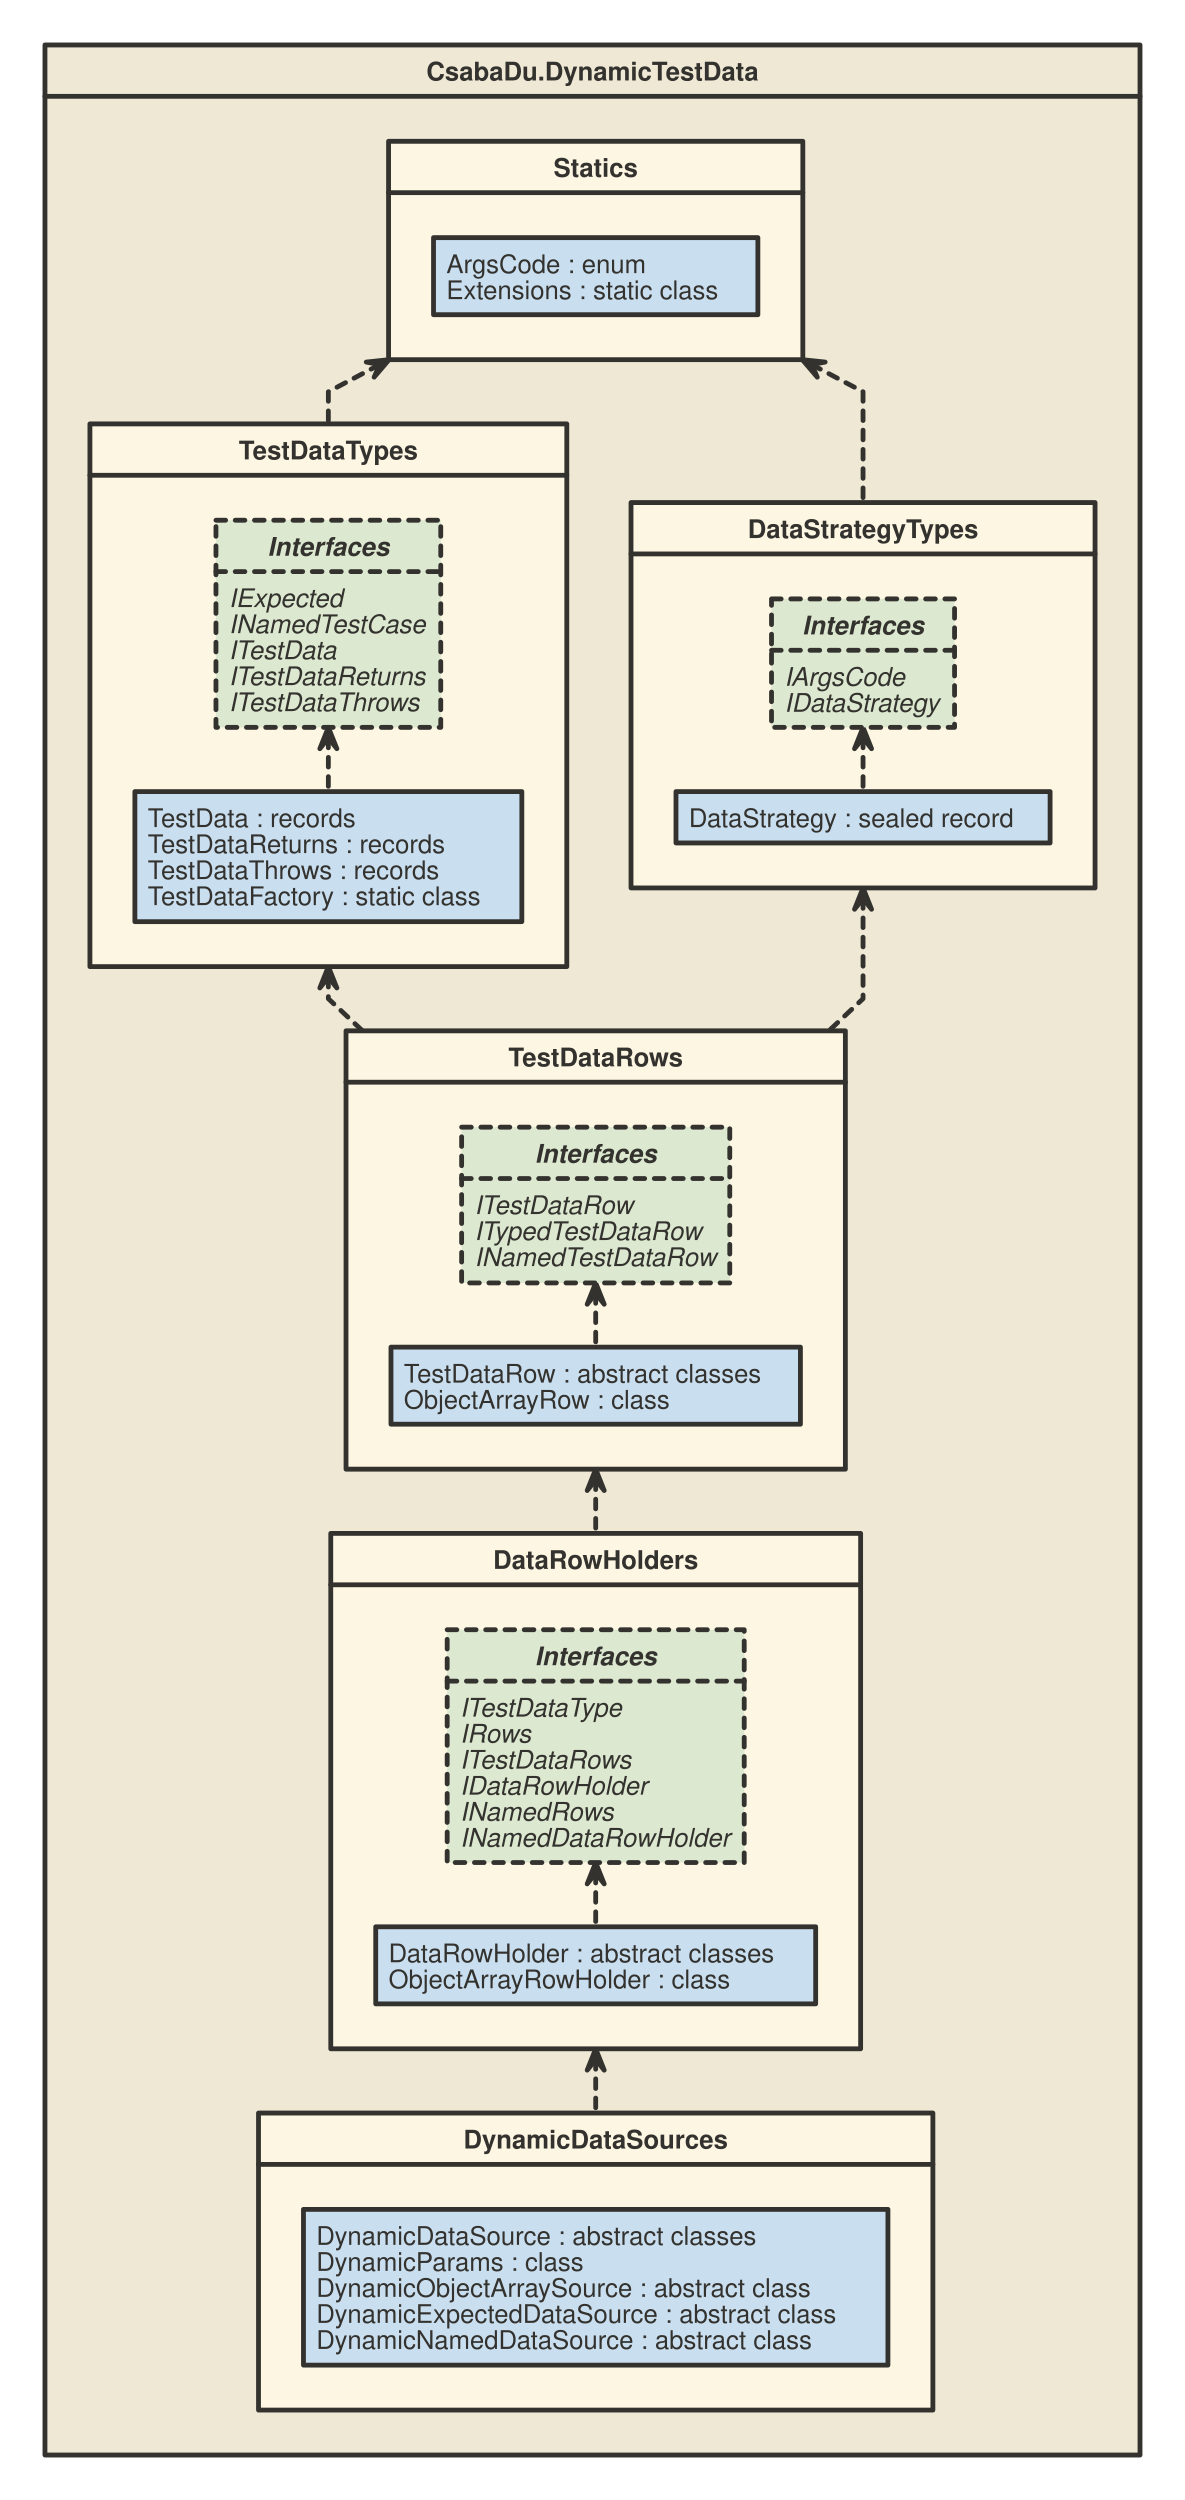
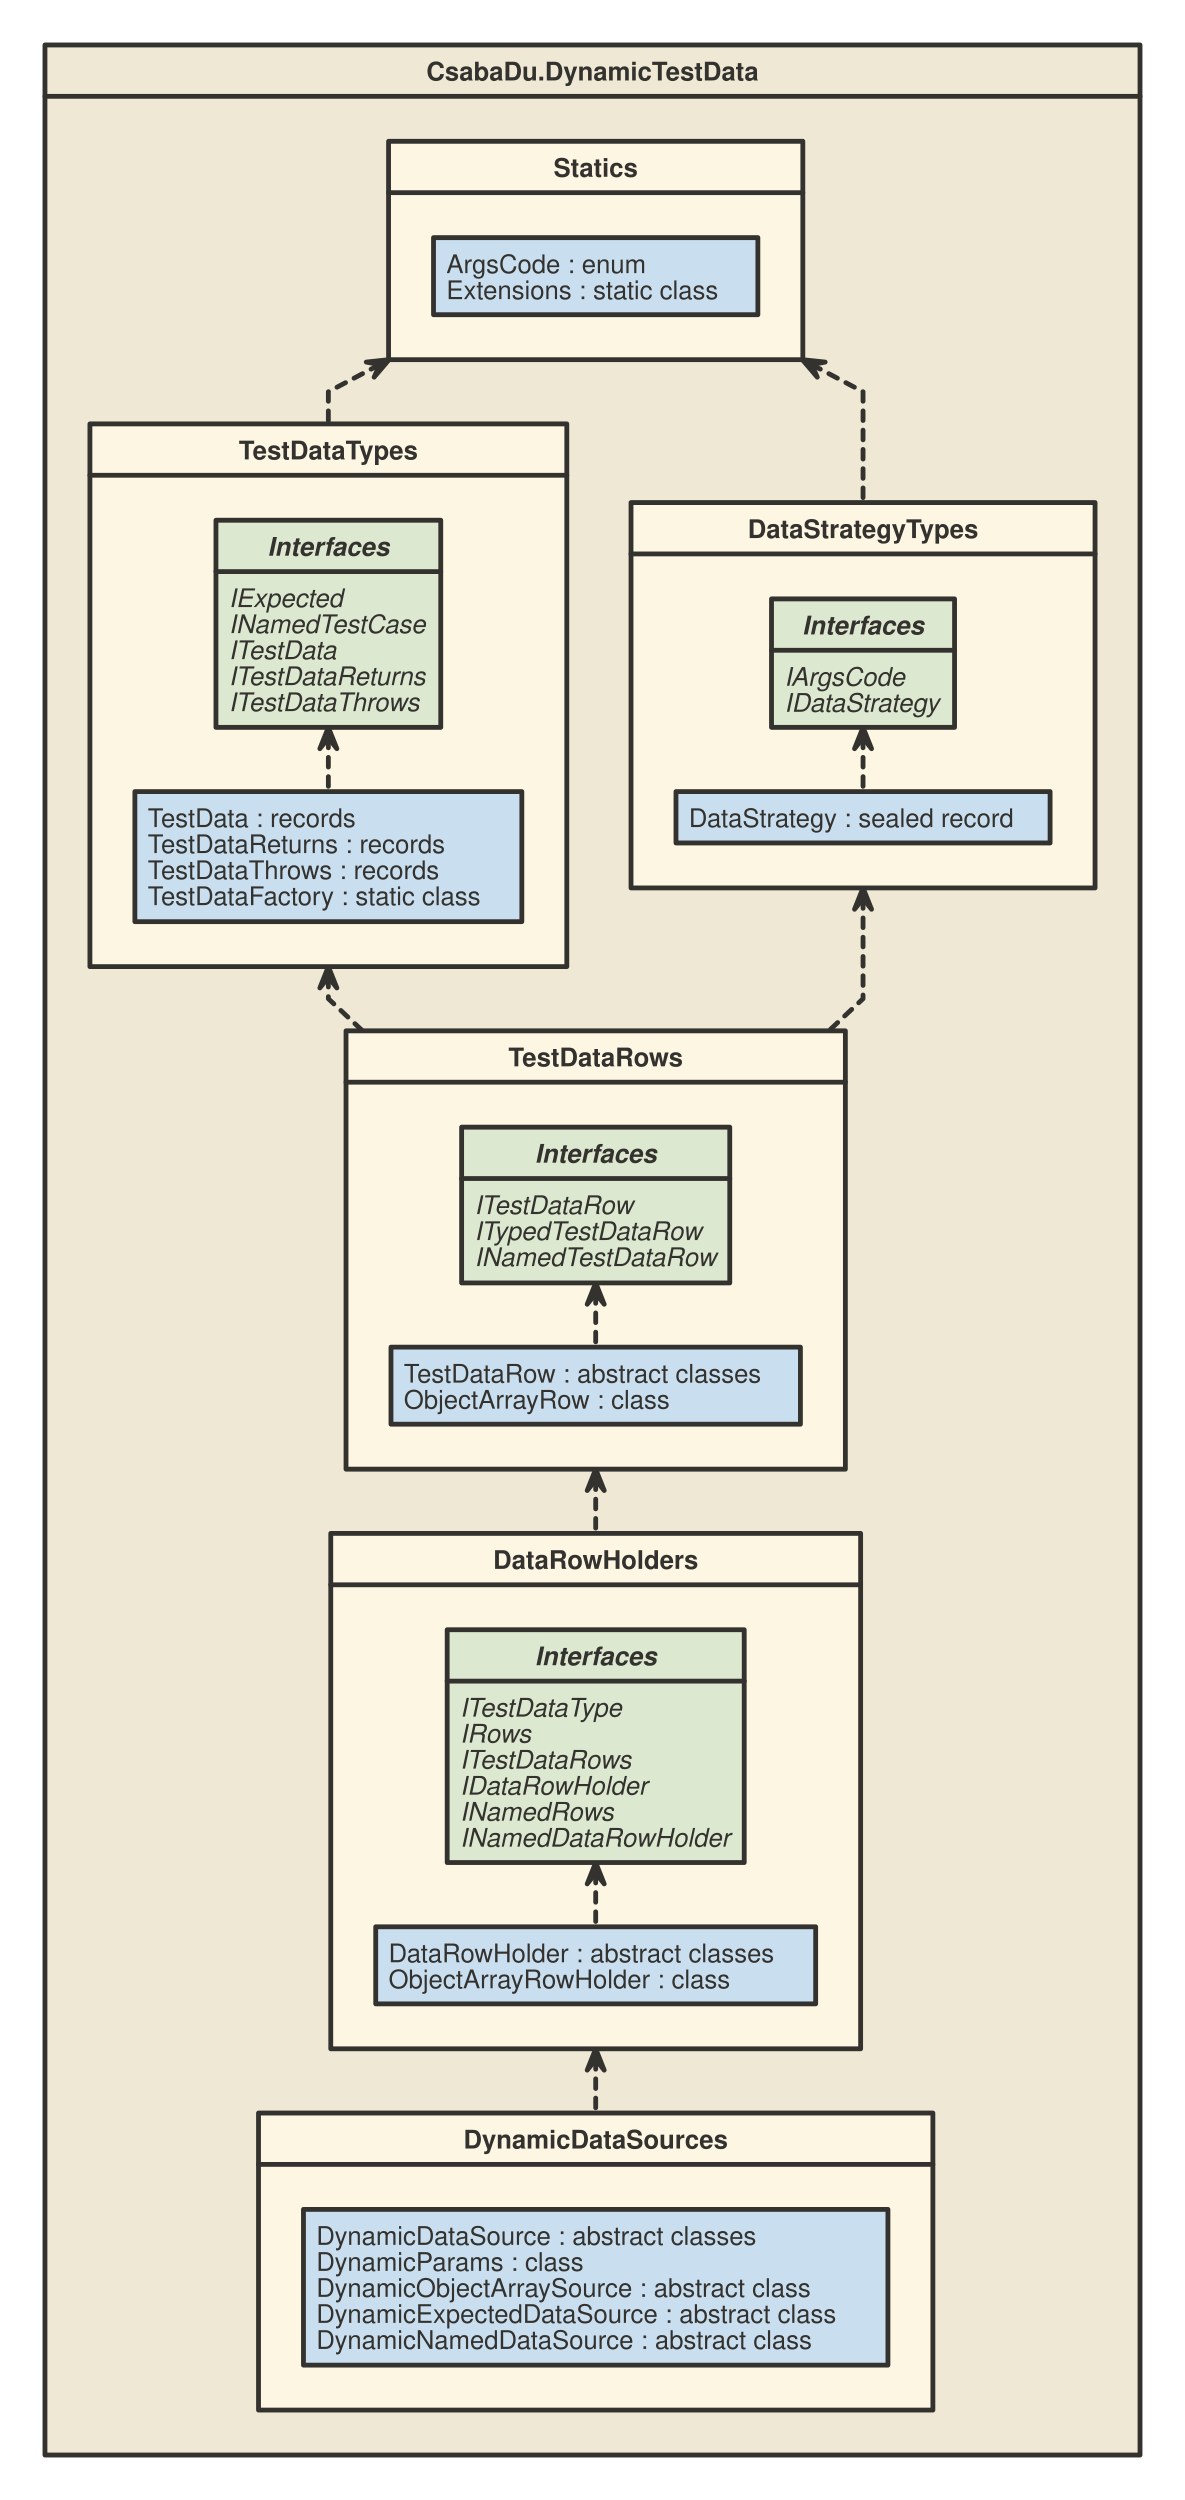
<svg xmlns="http://www.w3.org/2000/svg" version="1.1" baseProfile="full" width="738.0" height="1557.0" viewBox="0 0 738 1557">
  <g stroke-width="1.0" text-align="left" font="12pt Helvetica, Arial, sans-serif" font-size="12pt" font-family="Helvetica" font-weight="bold" font-style="normal">
    <g font-family="Helvetica" font-size="12pt" font-weight="bold" font-style="normal" stroke-width="3.0" stroke-linejoin="round" stroke-linecap="round" stroke="#33322E">
      <g stroke="transparent" fill="transparent">
        <rect x="0.0" y="0.0" height="1557.0" width="738.0" stroke="none" />
      </g>
      <g transform="translate(8, 8)" fill="#33322E">
        <g transform="translate(20, 20)">
          <g data-name="CsabaDu.DynamicTestData">
            <g fill="#eee8d5" stroke="#33322E" data-name="CsabaDu.DynamicTestData">
              <rect x="0.0" y="0.0" height="1501.0" width="682.0" data-name="CsabaDu.DynamicTestData" />
              <path d="M0.0 32.0 L682.0 32.0" fill="none" data-name="CsabaDu.DynamicTestData" />
            </g>
            <g transform="translate(0, 0)" font-family="Helvetica" font-size="12pt" font-weight="bold" font-style="normal" data-name="CsabaDu.DynamicTestData" data-compartment="0">
              <g transform="translate(8, 8)" fill="#33322E" text-align="center" data-name="CsabaDu.DynamicTestData" data-compartment="0">
                <text x="333.0" y="14.1" stroke="none" text-anchor="middle" data-name="CsabaDu.DynamicTestData" data-compartment="0">CsabaDu.DynamicTestData</text>
              </g>
            </g>
            <g transform="translate(0, 32)" font-family="Helvetica" font-size="12pt" font-weight="normal" font-style="normal" data-name="CsabaDu.DynamicTestData" data-compartment="1">
              <g transform="translate(8, 8)" fill="#33322E" data-name="CsabaDu.DynamicTestData" data-compartment="1">
                <g transform="translate(20, 20)" fill="#33322E" font-family="Helvetica" font-size="12pt" font-weight="normal" font-style="normal" data-name="CsabaDu.DynamicTestData" data-compartment="1">
                  <g stroke-dasharray="6 6" data-name="CsabaDu.DynamicTestData" data-compartment="1">
                    <path d="M180.4 139.1 L148.5 156 L148.5 176 L148.5 176.0 " fill="none" data-name="CsabaDu.DynamicTestData" data-compartment="1" />
                  </g>
                  <path d="M177.0 146.9 L180.4 139.1 L172.1 137.5 L186.3 136.0 Z" data-name="CsabaDu.DynamicTestData" data-compartment="1" />
                  <g stroke-dasharray="6 6" data-name="CsabaDu.DynamicTestData" data-compartment="1">
                    <path d="M148.5 520.7 L148.5 534 L169.778 554 L169.8 554.0 " fill="none" data-name="CsabaDu.DynamicTestData" data-compartment="1" />
                  </g>
                  <path d="M153.8 527.3 L148.5 520.7 L143.2 527.3 L148.5 514.0 Z" data-name="CsabaDu.DynamicTestData" data-compartment="1" />
                  <g stroke-dasharray="6 6" data-name="CsabaDu.DynamicTestData" data-compartment="1">
                    <path d="M449.6 139.1 L481.5 156 L481.5 225 L481.5 225.0 " fill="none" data-name="CsabaDu.DynamicTestData" data-compartment="1" />
                  </g>
                  <path d="M457.9 137.5 L449.6 139.1 L453.0 146.9 L443.7 136.0 Z" data-name="CsabaDu.DynamicTestData" data-compartment="1" />
                  <g stroke-dasharray="6 6" data-name="CsabaDu.DynamicTestData" data-compartment="1">
                    <path d="M481.5 471.7 L481.5 534 L460.222 554 L460.2 554.0 " fill="none" data-name="CsabaDu.DynamicTestData" data-compartment="1" />
                  </g>
                  <path d="M486.8 478.3 L481.5 471.7 L476.2 478.3 L481.5 465.0 Z" data-name="CsabaDu.DynamicTestData" data-compartment="1" />
                  <g stroke-dasharray="6 6" data-name="CsabaDu.DynamicTestData" data-compartment="1">
                    <path d="M315.0 833.7 L315 847 L315 867 L315.0 867.0 " fill="none" data-name="CsabaDu.DynamicTestData" data-compartment="1" />
                  </g>
                  <path d="M320.3 840.3 L315.0 833.7 L309.7 840.3 L315.0 827.0 Z" data-name="CsabaDu.DynamicTestData" data-compartment="1" />
                  <g stroke-dasharray="6 6" data-name="CsabaDu.DynamicTestData" data-compartment="1">
                    <path d="M315.0 1194.7 L315 1208 L315 1228 L315.0 1228.0 " fill="none" data-name="CsabaDu.DynamicTestData" data-compartment="1" />
                  </g>
                  <path d="M320.3 1201.3 L315.0 1194.7 L309.7 1201.3 L315.0 1188.0 Z" data-name="CsabaDu.DynamicTestData" data-compartment="1" />
                  <g data-name="Statics">
                    <g fill="#fdf6e3" stroke="#33322E" data-name="Statics">
                      <rect x="186.0" y="0.0" height="136.0" width="258.0" data-name="Statics" />
                      <path d="M186.0 32.0 L444.0 32.0" fill="none" data-name="Statics" />
                    </g>
                    <g transform="translate(186, 0)" font-family="Helvetica" font-size="12pt" font-weight="bold" font-style="normal" data-name="Statics" data-compartment="0">
                      <g transform="translate(8, 8)" fill="#33322E" text-align="center" data-name="Statics" data-compartment="0">
                        <text x="121.0" y="14.1" stroke="none" text-anchor="middle" data-name="Statics" data-compartment="0">Statics</text>
                      </g>
                    </g>
                    <g transform="translate(186, 32)" font-family="Helvetica" font-size="12pt" font-weight="normal" font-style="normal" data-name="Statics" data-compartment="1">
                      <g transform="translate(8, 8)" fill="#33322E" data-name="Statics" data-compartment="1">
                        <g transform="translate(20, 20)" data-name="Statics" data-compartment="1">
                          <g data-name="ArgsCode : enum">
                            <g fill="#C9DEEF" stroke="#33322E" data-name="ArgsCode : enum">
                              <rect x="0.0" y="0.0" height="48.0" width="202.0" data-name="ArgsCode : enum" />
                            </g>
                            <g transform="translate(0, 0)" font-family="Helvetica" font-size="12pt" font-weight="normal" font-style="normal" data-name="ArgsCode : enum" data-compartment="0">
                              <g transform="translate(8, 8)" fill="#33322E" text-align="left" data-name="ArgsCode : enum" data-compartment="0">
                                <text x="0.0" y="14.1" stroke="none" data-name="ArgsCode : enum" data-compartment="0">ArgsCode : enum</text>
                                <text x="0.0" y="30.3" stroke="none" data-name="ArgsCode : enum" data-compartment="0">Extensions : static class</text>
                              </g>
                            </g>
                          </g>
                        </g>
                      </g>
                    </g>
                  </g>
                  <g data-name="TestDataTypes">
                    <g fill="#fdf6e3" stroke="#33322E" data-name="TestDataTypes">
                      <rect x="0.0" y="176.0" height="338.0" width="297.0" data-name="TestDataTypes" />
                      <path d="M0.0 208.0 L297.0 208.0" fill="none" data-name="TestDataTypes" />
                    </g>
                    <g transform="translate(0, 176)" font-family="Helvetica" font-size="12pt" font-weight="bold" font-style="normal" data-name="TestDataTypes" data-compartment="0">
                      <g transform="translate(8, 8)" fill="#33322E" text-align="center" data-name="TestDataTypes" data-compartment="0">
                        <text x="140.5" y="14.1" stroke="none" text-anchor="middle" data-name="TestDataTypes" data-compartment="0">TestDataTypes</text>
                      </g>
                    </g>
                    <g transform="translate(0, 208)" font-family="Helvetica" font-size="12pt" font-weight="normal" font-style="normal" data-name="TestDataTypes" data-compartment="1">
                      <g transform="translate(8, 8)" fill="#33322E" data-name="TestDataTypes" data-compartment="1">
                        <g transform="translate(20, 20)" fill="#33322E" font-family="Helvetica" font-size="12pt" font-weight="normal" font-style="normal" data-name="TestDataTypes" data-compartment="1">
                          <g stroke-dasharray="6 6" data-name="TestDataTypes" data-compartment="1">
                            <path d="M120.5 135.7 L120.5 149 L120.5 169 L120.5 169.0 " fill="none" data-name="TestDataTypes" data-compartment="1" />
                          </g>
                          <path d="M125.8 142.3 L120.5 135.7 L115.2 142.3 L120.5 129.0 Z" data-name="TestDataTypes" data-compartment="1" />
                          <g data-name="Interfaces">
-                             <g fill="#DCE8CF" stroke="#33322E" stroke-dasharray="6 6" data-name="Interfaces">
+                             <g fill="#DCE8CF" stroke="#33322E" data-name="Interfaces">
                              <rect x="50.5" y="0.0" height="129.0" width="140.0" data-name="Interfaces" />
                              <path d="M50.5 32.0 L190.5 32.0" fill="none" data-name="Interfaces" />
                            </g>
                            <g transform="translate(50.5, 0)" font-family="Helvetica" font-size="12pt" font-weight="bold" font-style="italic" data-name="Interfaces" data-compartment="0">
                              <g transform="translate(8, 8)" fill="#33322E" text-align="center" data-name="Interfaces" data-compartment="0">
                                <text x="62.0" y="14.1" stroke="none" text-anchor="middle" data-name="Interfaces" data-compartment="0">Interfaces</text>
                              </g>
                            </g>
                            <g transform="translate(50.5, 32)" font-family="Helvetica" font-size="12pt" font-weight="normal" font-style="italic" data-name="Interfaces" data-compartment="1">
                              <g transform="translate(8, 8)" fill="#33322E" text-align="left" data-name="Interfaces" data-compartment="1">
                                <text x="0.0" y="14.1" stroke="none" data-name="Interfaces" data-compartment="1">IExpected</text>
                                <text x="0.0" y="30.3" stroke="none" data-name="Interfaces" data-compartment="1">INamedTestCase</text>
                                <text x="0.0" y="46.5" stroke="none" data-name="Interfaces" data-compartment="1">ITestData</text>
                                <text x="0.0" y="62.7" stroke="none" data-name="Interfaces" data-compartment="1">ITestDataReturns</text>
                                <text x="0.0" y="78.9" stroke="none" data-name="Interfaces" data-compartment="1">ITestDataThrows</text>
                              </g>
                            </g>
                          </g>
                          <g data-name="TestData : records">
                            <g fill="#C9DEEF" stroke="#33322E" data-name="TestData : records">
                              <rect x="0.0" y="169.0" height="81.0" width="241.0" data-name="TestData : records" />
                            </g>
                            <g transform="translate(0, 169)" font-family="Helvetica" font-size="12pt" font-weight="normal" font-style="normal" data-name="TestData : records" data-compartment="0">
                              <g transform="translate(8, 8)" fill="#33322E" text-align="left" data-name="TestData : records" data-compartment="0">
                                <text x="0.0" y="14.1" stroke="none" data-name="TestData : records" data-compartment="0">TestData : records</text>
                                <text x="0.0" y="30.3" stroke="none" data-name="TestData : records" data-compartment="0">TestDataReturns : records</text>
                                <text x="0.0" y="46.5" stroke="none" data-name="TestData : records" data-compartment="0">TestDataThrows : records</text>
                                <text x="0.0" y="62.7" stroke="none" data-name="TestData : records" data-compartment="0">TestDataFactory : static class</text>
                              </g>
                            </g>
                          </g>
                        </g>
                      </g>
                    </g>
                  </g>
                  <g data-name="TestDataRows">
                    <g fill="#fdf6e3" stroke="#33322E" data-name="TestDataRows">
                      <rect x="159.5" y="554.0" height="273.0" width="311.0" data-name="TestDataRows" />
                      <path d="M159.5 586.0 L470.5 586.0" fill="none" data-name="TestDataRows" />
                    </g>
                    <g transform="translate(159.5, 554)" font-family="Helvetica" font-size="12pt" font-weight="bold" font-style="normal" data-name="TestDataRows" data-compartment="0">
                      <g transform="translate(8, 8)" fill="#33322E" text-align="center" data-name="TestDataRows" data-compartment="0">
                        <text x="147.5" y="14.1" stroke="none" text-anchor="middle" data-name="TestDataRows" data-compartment="0">TestDataRows</text>
                      </g>
                    </g>
                    <g transform="translate(159.5, 586)" font-family="Helvetica" font-size="12pt" font-weight="normal" font-style="normal" data-name="TestDataRows" data-compartment="1">
                      <g transform="translate(8, 8)" fill="#33322E" data-name="TestDataRows" data-compartment="1">
                        <g transform="translate(20, 20)" fill="#33322E" font-family="Helvetica" font-size="12pt" font-weight="normal" font-style="normal" data-name="TestDataRows" data-compartment="1">
                          <g stroke-dasharray="6 6" data-name="TestDataRows" data-compartment="1">
                            <path d="M127.5 103.7 L127.5 117 L127.5 137 L127.5 137.0 " fill="none" data-name="TestDataRows" data-compartment="1" />
                          </g>
                          <path d="M132.8 110.3 L127.5 103.7 L122.2 110.3 L127.5 97.0 Z" data-name="TestDataRows" data-compartment="1" />
                          <g data-name="Interfaces">
-                             <g fill="#DCE8CF" stroke="#33322E" stroke-dasharray="6 6" data-name="Interfaces">
+                             <g fill="#DCE8CF" stroke="#33322E" data-name="Interfaces">
                              <rect x="44.0" y="0.0" height="97.0" width="167.0" data-name="Interfaces" />
                              <path d="M44.0 32.0 L211.0 32.0" fill="none" data-name="Interfaces" />
                            </g>
                            <g transform="translate(44, 0)" font-family="Helvetica" font-size="12pt" font-weight="bold" font-style="italic" data-name="Interfaces" data-compartment="0">
                              <g transform="translate(8, 8)" fill="#33322E" text-align="center" data-name="Interfaces" data-compartment="0">
                                <text x="75.5" y="14.1" stroke="none" text-anchor="middle" data-name="Interfaces" data-compartment="0">Interfaces</text>
                              </g>
                            </g>
                            <g transform="translate(44, 32)" font-family="Helvetica" font-size="12pt" font-weight="normal" font-style="italic" data-name="Interfaces" data-compartment="1">
                              <g transform="translate(8, 8)" fill="#33322E" text-align="left" data-name="Interfaces" data-compartment="1">
                                <text x="0.0" y="14.1" stroke="none" data-name="Interfaces" data-compartment="1">ITestDataRow</text>
                                <text x="0.0" y="30.3" stroke="none" data-name="Interfaces" data-compartment="1">ITypedTestDataRow</text>
                                <text x="0.0" y="46.5" stroke="none" data-name="Interfaces" data-compartment="1">INamedTestDataRow</text>
                              </g>
                            </g>
                          </g>
                          <g data-name="TestDataRow : abstract classes">
                            <g fill="#C9DEEF" stroke="#33322E" data-name="TestDataRow : abstract classes">
                              <rect x="0.0" y="137.0" height="48.0" width="255.0" data-name="TestDataRow : abstract classes" />
                            </g>
                            <g transform="translate(0, 137)" font-family="Helvetica" font-size="12pt" font-weight="normal" font-style="normal" data-name="TestDataRow : abstract classes" data-compartment="0">
                              <g transform="translate(8, 8)" fill="#33322E" text-align="left" data-name="TestDataRow : abstract classes" data-compartment="0">
                                <text x="0.0" y="14.1" stroke="none" data-name="TestDataRow : abstract classes" data-compartment="0">TestDataRow : abstract classes</text>
                                <text x="0.0" y="30.3" stroke="none" data-name="TestDataRow : abstract classes" data-compartment="0">ObjectArrayRow : class</text>
                              </g>
                            </g>
                          </g>
                        </g>
                      </g>
                    </g>
                  </g>
                  <g data-name="DataStrategyTypes">
                    <g fill="#fdf6e3" stroke="#33322E" data-name="DataStrategyTypes">
                      <rect x="337.0" y="225.0" height="240.0" width="289.0" data-name="DataStrategyTypes" />
                      <path d="M337.0 257.0 L626.0 257.0" fill="none" data-name="DataStrategyTypes" />
                    </g>
                    <g transform="translate(337, 225)" font-family="Helvetica" font-size="12pt" font-weight="bold" font-style="normal" data-name="DataStrategyTypes" data-compartment="0">
                      <g transform="translate(8, 8)" fill="#33322E" text-align="center" data-name="DataStrategyTypes" data-compartment="0">
                        <text x="136.5" y="14.1" stroke="none" text-anchor="middle" data-name="DataStrategyTypes" data-compartment="0">DataStrategyTypes</text>
                      </g>
                    </g>
                    <g transform="translate(337, 257)" font-family="Helvetica" font-size="12pt" font-weight="normal" font-style="normal" data-name="DataStrategyTypes" data-compartment="1">
                      <g transform="translate(8, 8)" fill="#33322E" data-name="DataStrategyTypes" data-compartment="1">
                        <g transform="translate(20, 20)" fill="#33322E" font-family="Helvetica" font-size="12pt" font-weight="normal" font-style="normal" data-name="DataStrategyTypes" data-compartment="1">
                          <g stroke-dasharray="6 6" data-name="DataStrategyTypes" data-compartment="1">
                            <path d="M116.5 86.7 L116.5 100 L116.5 120 L116.5 120.0 " fill="none" data-name="DataStrategyTypes" data-compartment="1" />
                          </g>
                          <path d="M121.8 93.3 L116.5 86.7 L111.2 93.3 L116.5 80.0 Z" data-name="DataStrategyTypes" data-compartment="1" />
                          <g data-name="Interfaces">
-                             <g fill="#DCE8CF" stroke="#33322E" stroke-dasharray="6 6" data-name="Interfaces">
+                             <g fill="#DCE8CF" stroke="#33322E" data-name="Interfaces">
                              <rect x="59.5" y="0.0" height="80.0" width="114.0" data-name="Interfaces" />
                              <path d="M59.5 32.0 L173.5 32.0" fill="none" data-name="Interfaces" />
                            </g>
                            <g transform="translate(59.5, 0)" font-family="Helvetica" font-size="12pt" font-weight="bold" font-style="italic" data-name="Interfaces" data-compartment="0">
                              <g transform="translate(8, 8)" fill="#33322E" text-align="center" data-name="Interfaces" data-compartment="0">
                                <text x="49.0" y="14.1" stroke="none" text-anchor="middle" data-name="Interfaces" data-compartment="0">Interfaces</text>
                              </g>
                            </g>
                            <g transform="translate(59.5, 32)" font-family="Helvetica" font-size="12pt" font-weight="normal" font-style="italic" data-name="Interfaces" data-compartment="1">
                              <g transform="translate(8, 8)" fill="#33322E" text-align="left" data-name="Interfaces" data-compartment="1">
                                <text x="0.0" y="14.1" stroke="none" data-name="Interfaces" data-compartment="1">IArgsCode</text>
                                <text x="0.0" y="30.3" stroke="none" data-name="Interfaces" data-compartment="1">IDataStrategy</text>
                              </g>
                            </g>
                          </g>
                          <g data-name="DataStrategy : sealed record">
                            <g fill="#C9DEEF" stroke="#33322E" data-name="DataStrategy : sealed record">
                              <rect x="0.0" y="120.0" height="32.0" width="233.0" data-name="DataStrategy : sealed record" />
                            </g>
                            <g transform="translate(0, 120)" font-family="Helvetica" font-size="12pt" font-weight="normal" font-style="normal" data-name="DataStrategy : sealed record" data-compartment="0">
                              <g transform="translate(8, 8)" fill="#33322E" text-align="left" data-name="DataStrategy : sealed record" data-compartment="0">
                                <text x="0.0" y="14.1" stroke="none" data-name="DataStrategy : sealed record" data-compartment="0">DataStrategy : sealed record</text>
                              </g>
                            </g>
                          </g>
                        </g>
                      </g>
                    </g>
                  </g>
                  <g data-name="DataRowHolders">
                    <g fill="#fdf6e3" stroke="#33322E" data-name="DataRowHolders">
                      <rect x="150.0" y="867.0" height="321.0" width="330.0" data-name="DataRowHolders" />
                      <path d="M150.0 899.0 L480.0 899.0" fill="none" data-name="DataRowHolders" />
                    </g>
                    <g transform="translate(150, 867)" font-family="Helvetica" font-size="12pt" font-weight="bold" font-style="normal" data-name="DataRowHolders" data-compartment="0">
                      <g transform="translate(8, 8)" fill="#33322E" text-align="center" data-name="DataRowHolders" data-compartment="0">
                        <text x="157.0" y="14.1" stroke="none" text-anchor="middle" data-name="DataRowHolders" data-compartment="0">DataRowHolders</text>
                      </g>
                    </g>
                    <g transform="translate(150, 899)" font-family="Helvetica" font-size="12pt" font-weight="normal" font-style="normal" data-name="DataRowHolders" data-compartment="1">
                      <g transform="translate(8, 8)" fill="#33322E" data-name="DataRowHolders" data-compartment="1">
                        <g transform="translate(20, 20)" fill="#33322E" font-family="Helvetica" font-size="12pt" font-weight="normal" font-style="normal" data-name="DataRowHolders" data-compartment="1">
                          <g stroke-dasharray="6 6" data-name="DataRowHolders" data-compartment="1">
                            <path d="M137.0 151.7 L137 165 L137 185 L137.0 185.0 " fill="none" data-name="DataRowHolders" data-compartment="1" />
                          </g>
                          <path d="M142.3 158.3 L137.0 151.7 L131.7 158.3 L137.0 145.0 Z" data-name="DataRowHolders" data-compartment="1" />
                          <g data-name="Interfaces">
-                             <g fill="#DCE8CF" stroke="#33322E" stroke-dasharray="6 6" data-name="Interfaces">
+                             <g fill="#DCE8CF" stroke="#33322E" data-name="Interfaces">
                              <rect x="44.5" y="0.0" height="145.0" width="185.0" data-name="Interfaces" />
                              <path d="M44.5 32.0 L229.5 32.0" fill="none" data-name="Interfaces" />
                            </g>
                            <g transform="translate(44.5, 0)" font-family="Helvetica" font-size="12pt" font-weight="bold" font-style="italic" data-name="Interfaces" data-compartment="0">
                              <g transform="translate(8, 8)" fill="#33322E" text-align="center" data-name="Interfaces" data-compartment="0">
                                <text x="84.5" y="14.1" stroke="none" text-anchor="middle" data-name="Interfaces" data-compartment="0">Interfaces</text>
                              </g>
                            </g>
                            <g transform="translate(44.5, 32)" font-family="Helvetica" font-size="12pt" font-weight="normal" font-style="italic" data-name="Interfaces" data-compartment="1">
                              <g transform="translate(8, 8)" fill="#33322E" text-align="left" data-name="Interfaces" data-compartment="1">
                                <text x="0.0" y="14.1" stroke="none" data-name="Interfaces" data-compartment="1">ITestDataType</text>
                                <text x="0.0" y="30.3" stroke="none" data-name="Interfaces" data-compartment="1">IRows</text>
                                <text x="0.0" y="46.5" stroke="none" data-name="Interfaces" data-compartment="1">ITestDataRows</text>
                                <text x="0.0" y="62.7" stroke="none" data-name="Interfaces" data-compartment="1">IDataRowHolder</text>
                                <text x="0.0" y="78.9" stroke="none" data-name="Interfaces" data-compartment="1">INamedRows</text>
                                <text x="0.0" y="95.1" stroke="none" data-name="Interfaces" data-compartment="1">INamedDataRowHolder</text>
                              </g>
                            </g>
                          </g>
                          <g data-name="DataRowHolder : abstract classes">
                            <g fill="#C9DEEF" stroke="#33322E" data-name="DataRowHolder : abstract classes">
                              <rect x="0.0" y="185.0" height="48.0" width="274.0" data-name="DataRowHolder : abstract classes" />
                            </g>
                            <g transform="translate(0, 185)" font-family="Helvetica" font-size="12pt" font-weight="normal" font-style="normal" data-name="DataRowHolder : abstract classes" data-compartment="0">
                              <g transform="translate(8, 8)" fill="#33322E" text-align="left" data-name="DataRowHolder : abstract classes" data-compartment="0">
                                <text x="0.0" y="14.1" stroke="none" data-name="DataRowHolder : abstract classes" data-compartment="0">DataRowHolder : abstract classes</text>
                                <text x="0.0" y="30.3" stroke="none" data-name="DataRowHolder : abstract classes" data-compartment="0">ObjectArrayRowHolder : class</text>
                              </g>
                            </g>
                          </g>
                        </g>
                      </g>
                    </g>
                  </g>
                  <g data-name="DynamicDataSources">
                    <g fill="#fdf6e3" stroke="#33322E" data-name="DynamicDataSources">
                      <rect x="105.0" y="1228.0" height="185.0" width="420.0" data-name="DynamicDataSources" />
                      <path d="M105.0 1260.0 L525.0 1260.0" fill="none" data-name="DynamicDataSources" />
                    </g>
                    <g transform="translate(105, 1228)" font-family="Helvetica" font-size="12pt" font-weight="bold" font-style="normal" data-name="DynamicDataSources" data-compartment="0">
                      <g transform="translate(8, 8)" fill="#33322E" text-align="center" data-name="DynamicDataSources" data-compartment="0">
                        <text x="202.0" y="14.1" stroke="none" text-anchor="middle" data-name="DynamicDataSources" data-compartment="0">DynamicDataSources</text>
                      </g>
                    </g>
                    <g transform="translate(105, 1260)" font-family="Helvetica" font-size="12pt" font-weight="normal" font-style="normal" data-name="DynamicDataSources" data-compartment="1">
                      <g transform="translate(8, 8)" fill="#33322E" data-name="DynamicDataSources" data-compartment="1">
                        <g transform="translate(20, 20)" data-name="DynamicDataSources" data-compartment="1">
                          <g data-name="DynamicDataSource : abstract classes">
                            <g fill="#C9DEEF" stroke="#33322E" data-name="DynamicDataSource : abstract classes">
                              <rect x="0.0" y="0.0" height="97.0" width="364.0" data-name="DynamicDataSource : abstract classes" />
                            </g>
                            <g transform="translate(0, 0)" font-family="Helvetica" font-size="12pt" font-weight="normal" font-style="normal" data-name="DynamicDataSource : abstract classes" data-compartment="0">
                              <g transform="translate(8, 8)" fill="#33322E" text-align="left" data-name="DynamicDataSource : abstract classes" data-compartment="0">
                                <text x="0.0" y="14.1" stroke="none" data-name="DynamicDataSource : abstract classes" data-compartment="0">DynamicDataSource : abstract classes</text>
                                <text x="0.0" y="30.3" stroke="none" data-name="DynamicDataSource : abstract classes" data-compartment="0">DynamicParams : class</text>
                                <text x="0.0" y="46.5" stroke="none" data-name="DynamicDataSource : abstract classes" data-compartment="0">DynamicObjectArraySource : abstract class</text>
                                <text x="0.0" y="62.7" stroke="none" data-name="DynamicDataSource : abstract classes" data-compartment="0">DynamicExpectedDataSource : abstract class</text>
                                <text x="0.0" y="78.9" stroke="none" data-name="DynamicDataSource : abstract classes" data-compartment="0">DynamicNamedDataSource : abstract class</text>
                              </g>
                            </g>
                          </g>
                        </g>
                      </g>
                    </g>
                  </g>
                </g>
              </g>
            </g>
          </g>
        </g>
      </g>
    </g>
  </g>
</svg>
